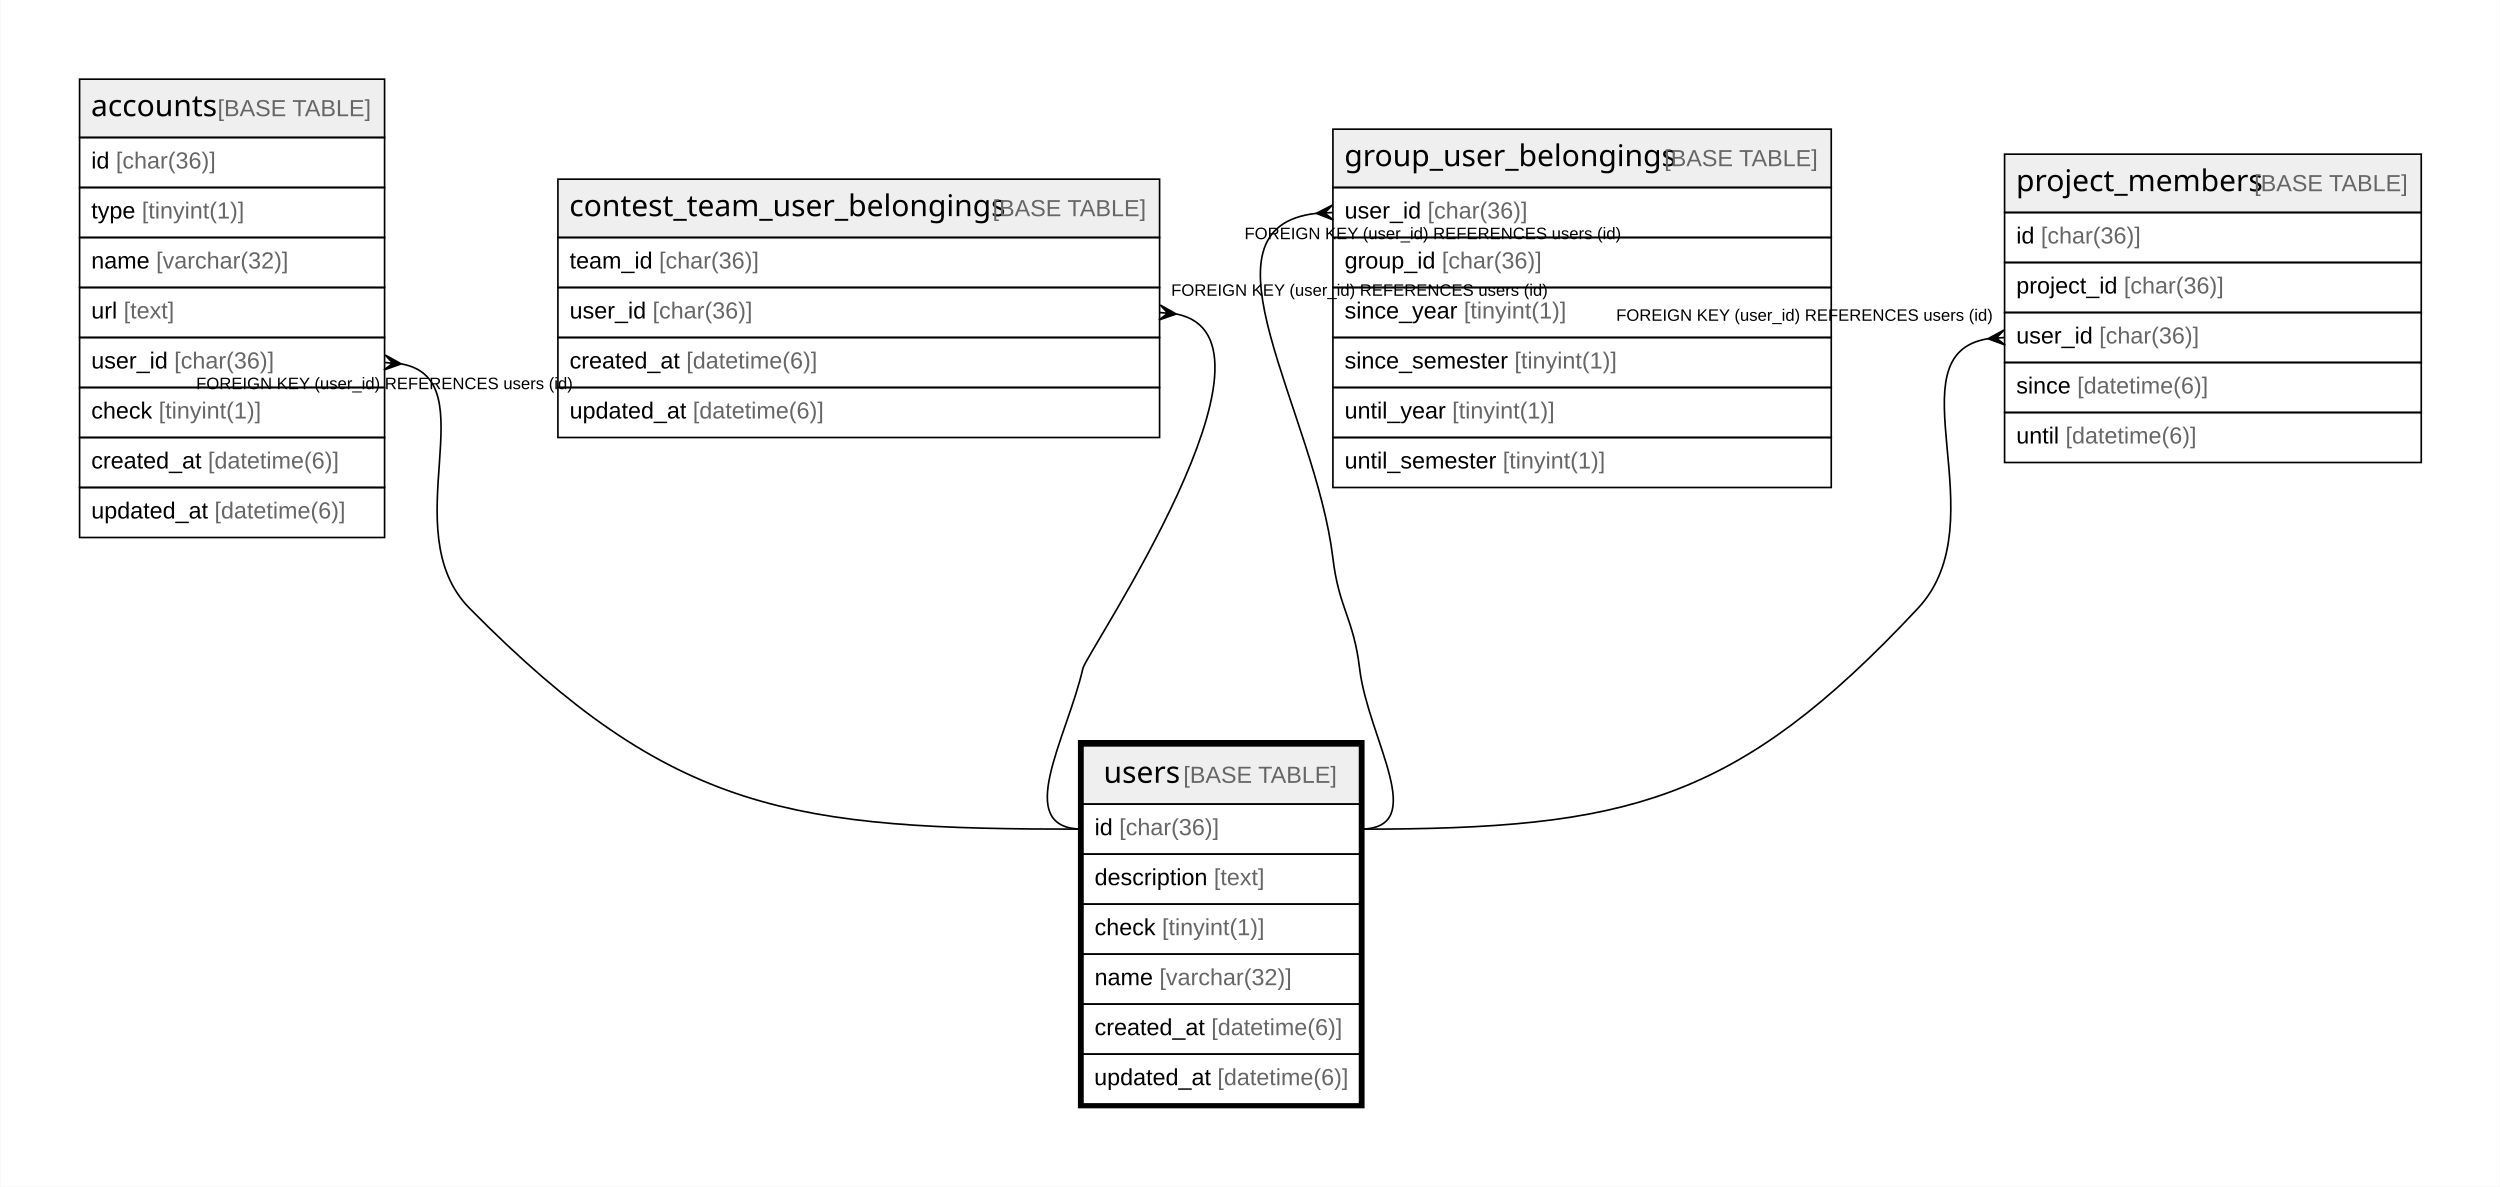
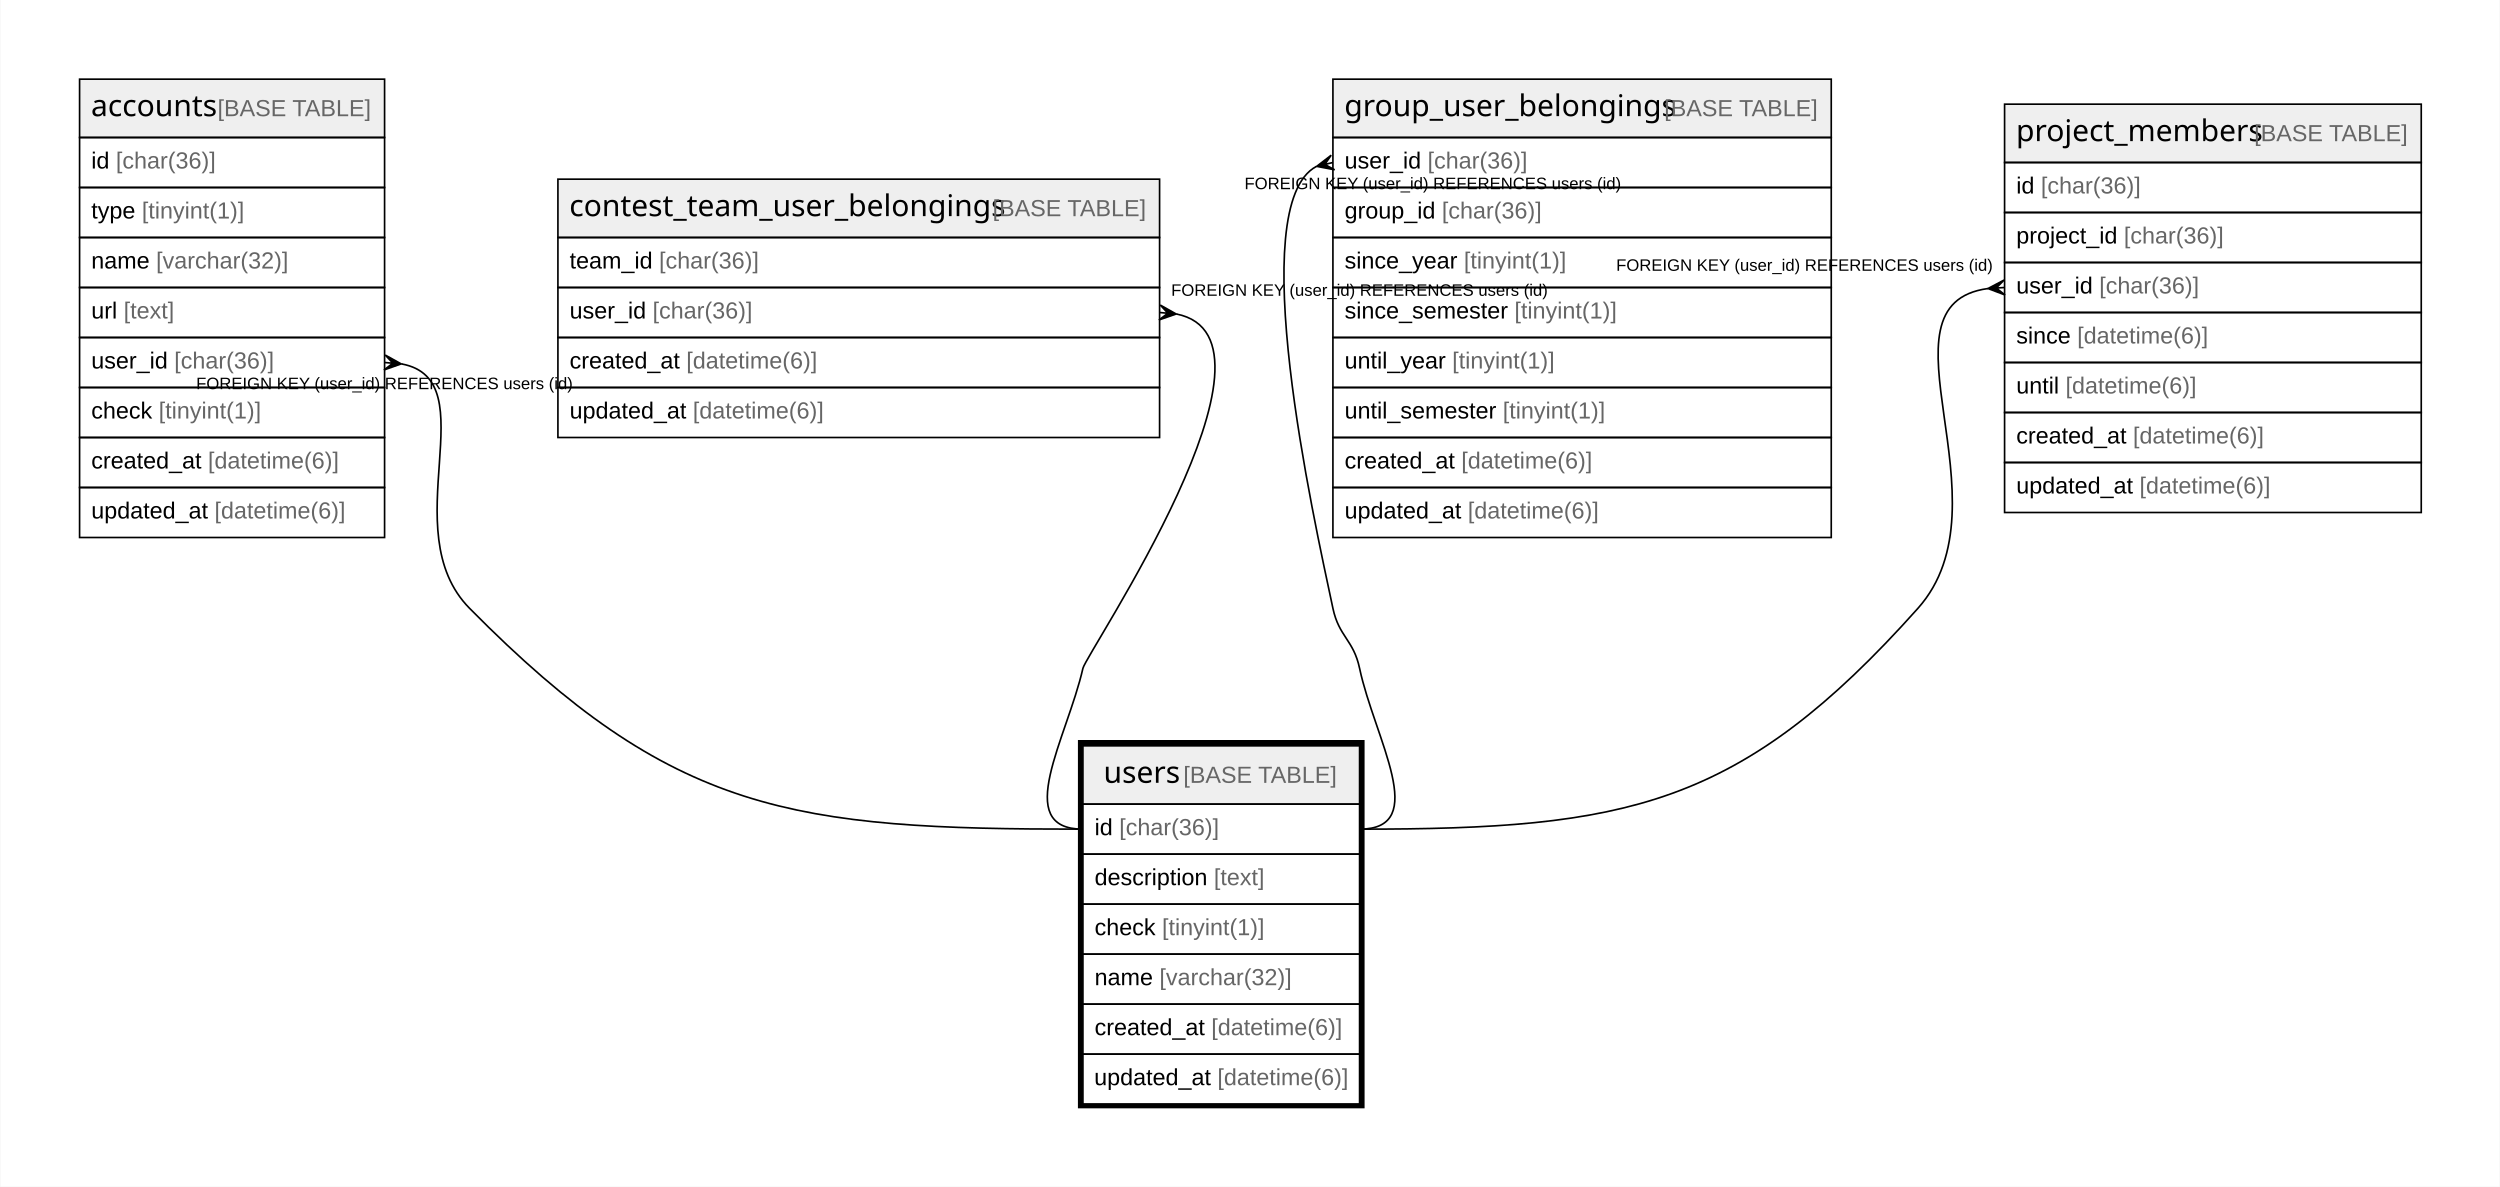
<svg xmlns="http://www.w3.org/2000/svg" width="1500pt" height="712pt" viewBox="0.00 0.00 1499.50 712.00">
  <g id="graph0" class="graph" transform="scale(1 1) rotate(0) translate(4 708)">
    <polygon fill="#ffffff" stroke="transparent" points="-4,4 -4,-708 1495.5,-708 1495.5,4 -4,4" />
    <g id="node1" class="node">
      <polygon fill="#efefef" stroke="transparent" points="645.5,-225.5 645.5,-260.5 811.5,-260.5 811.5,-225.5 645.5,-225.5" />
      <polygon fill="none" stroke="#000000" points="645.5,-225.5 645.5,-260.5 811.5,-260.5 811.5,-225.5 645.5,-225.5" />
      <text text-anchor="start" x="657.871" y="-238.3" font-family="Arial Bold" font-size="18.00" fill="#000000">users</text>
      <text text-anchor="start" x="701.875" y="-238.3" font-family="Arial" font-size="14.00" fill="#000000"> </text>
      <text text-anchor="start" x="705.766" y="-238.3" font-family="Arial" font-size="14.00" fill="#666666">[BASE TABLE]</text>
      <polygon fill="none" stroke="#000000" points="645.5,-195.5 645.5,-225.5 811.5,-225.5 811.5,-195.5 645.5,-195.5" />
      <text text-anchor="start" x="652.5" y="-206.9" font-family="Arial" font-size="14.00" fill="#000000">id </text>
      <text text-anchor="start" x="667.28" y="-206.9" font-family="Arial" font-size="14.00" fill="#666666">[char(36)]</text>
      <polygon fill="none" stroke="#000000" points="645.5,-165.5 645.5,-195.5 811.5,-195.5 811.5,-165.5 645.5,-165.5" />
      <text text-anchor="start" x="652.5" y="-176.9" font-family="Arial" font-size="14.00" fill="#000000">description </text>
      <text text-anchor="start" x="724.068" y="-176.9" font-family="Arial" font-size="14.00" fill="#666666">[text]</text>
      <polygon fill="none" stroke="#000000" points="645.5,-135.5 645.5,-165.5 811.5,-165.5 811.5,-135.5 645.5,-135.5" />
      <text text-anchor="start" x="652.5" y="-146.9" font-family="Arial" font-size="14.00" fill="#000000">check </text>
      <text text-anchor="start" x="692.956" y="-146.9" font-family="Arial" font-size="14.00" fill="#666666">[tinyint(1)]</text>
      <polygon fill="none" stroke="#000000" points="645.5,-105.5 645.5,-135.5 811.5,-135.5 811.5,-105.5 645.5,-105.5" />
      <text text-anchor="start" x="652.5" y="-116.9" font-family="Arial" font-size="14.00" fill="#000000">name </text>
      <text text-anchor="start" x="691.399" y="-116.9" font-family="Arial" font-size="14.00" fill="#666666">[varchar(32)]</text>
      <polygon fill="none" stroke="#000000" points="645.5,-75.5 645.5,-105.5 811.5,-105.5 811.5,-75.5 645.5,-75.5" />
      <text text-anchor="start" x="652.5" y="-86.9" font-family="Arial" font-size="14.00" fill="#000000">created_at </text>
      <text text-anchor="start" x="722.528" y="-86.9" font-family="Arial" font-size="14.00" fill="#666666">[datetime(6)]</text>
      <polygon fill="none" stroke="#000000" points="645.5,-45.5 645.5,-75.5 811.5,-75.5 811.5,-45.5 645.5,-45.5" />
      <text text-anchor="start" x="652.252" y="-56.9" font-family="Arial" font-size="14.00" fill="#000000">updated_at </text>
      <text text-anchor="start" x="726.184" y="-56.9" font-family="Arial" font-size="14.00" fill="#666666">[datetime(6)]</text>
      <polygon fill="none" stroke="#000000" stroke-width="3" points="644,-44.5 644,-262.5 813,-262.5 813,-44.5 644,-44.5" />
    </g>
    <g id="node2" class="node">
      <polygon fill="#efefef" stroke="transparent" points="43.5,-625.5 43.5,-660.5 226.5,-660.5 226.5,-625.5 43.5,-625.5" />
      <polygon fill="none" stroke="#000000" points="43.5,-625.5 43.5,-660.5 226.5,-660.5 226.5,-625.5 43.5,-625.5" />
      <text text-anchor="start" x="50.36" y="-638.3" font-family="Arial Bold" font-size="18.00" fill="#000000">accounts</text>
      <text text-anchor="start" x="122.387" y="-638.3" font-family="Arial" font-size="14.00" fill="#000000"> </text>
      <text text-anchor="start" x="126.277" y="-638.3" font-family="Arial" font-size="14.00" fill="#666666">[BASE TABLE]</text>
      <polygon fill="none" stroke="#000000" points="43.5,-595.5 43.5,-625.5 226.5,-625.5 226.5,-595.5 43.5,-595.5" />
      <text text-anchor="start" x="50.5" y="-606.9" font-family="Arial" font-size="14.00" fill="#000000">id </text>
      <text text-anchor="start" x="65.28" y="-606.9" font-family="Arial" font-size="14.00" fill="#666666">[char(36)]</text>
      <polygon fill="none" stroke="#000000" points="43.5,-565.5 43.5,-595.5 226.5,-595.5 226.5,-565.5 43.5,-565.5" />
      <text text-anchor="start" x="50.5" y="-576.9" font-family="Arial" font-size="14.00" fill="#000000">type </text>
      <text text-anchor="start" x="80.846" y="-576.9" font-family="Arial" font-size="14.00" fill="#666666">[tinyint(1)]</text>
      <polygon fill="none" stroke="#000000" points="43.5,-535.5 43.5,-565.5 226.5,-565.5 226.5,-535.5 43.5,-535.5" />
      <text text-anchor="start" x="50.5" y="-546.9" font-family="Arial" font-size="14.00" fill="#000000">name </text>
      <text text-anchor="start" x="89.399" y="-546.9" font-family="Arial" font-size="14.00" fill="#666666">[varchar(32)]</text>
      <polygon fill="none" stroke="#000000" points="43.5,-505.5 43.5,-535.5 226.5,-535.5 226.5,-505.5 43.5,-505.5" />
      <text text-anchor="start" x="50.5" y="-516.9" font-family="Arial" font-size="14.00" fill="#000000">url </text>
      <text text-anchor="start" x="69.94" y="-516.9" font-family="Arial" font-size="14.00" fill="#666666">[text]</text>
      <polygon fill="none" stroke="#000000" points="43.5,-475.5 43.5,-505.5 226.5,-505.5 226.5,-475.5 43.5,-475.5" />
      <text text-anchor="start" x="50.5" y="-486.9" font-family="Arial" font-size="14.00" fill="#000000">user_id </text>
      <text text-anchor="start" x="100.288" y="-486.9" font-family="Arial" font-size="14.00" fill="#666666">[char(36)]</text>
      <polygon fill="none" stroke="#000000" points="43.5,-445.5 43.5,-475.5 226.5,-475.5 226.5,-445.5 43.5,-445.5" />
      <text text-anchor="start" x="50.5" y="-456.9" font-family="Arial" font-size="14.00" fill="#000000">check </text>
      <text text-anchor="start" x="90.956" y="-456.9" font-family="Arial" font-size="14.00" fill="#666666">[tinyint(1)]</text>
      <polygon fill="none" stroke="#000000" points="43.5,-415.5 43.5,-445.5 226.5,-445.5 226.5,-415.5 43.5,-415.5" />
      <text text-anchor="start" x="50.5" y="-426.9" font-family="Arial" font-size="14.00" fill="#000000">created_at </text>
      <text text-anchor="start" x="120.528" y="-426.9" font-family="Arial" font-size="14.00" fill="#666666">[datetime(6)]</text>
      <polygon fill="none" stroke="#000000" points="43.5,-385.5 43.5,-415.5 226.5,-415.5 226.5,-385.5 43.5,-385.5" />
      <text text-anchor="start" x="50.5" y="-396.9" font-family="Arial" font-size="14.00" fill="#000000">updated_at </text>
      <text text-anchor="start" x="124.433" y="-396.9" font-family="Arial" font-size="14.00" fill="#666666">[datetime(6)]</text>
    </g>
    <g id="edge1" class="edge">
      <path fill="none" stroke="#000000" d="M236.697,-489.644C288.871,-479.912 231.43,-389.659 277.5,-343 399.636,-219.302 471.666,-210.5 645.5,-210.5" />
      <polygon fill="#000000" stroke="#000000" points="236.465,-489.663 226.123,-486.016 231.482,-490.081 226.5,-490.5 226.5,-490.5 226.5,-490.5 231.482,-490.081 226.877,-494.984 236.465,-489.663 236.465,-489.663" />
      <text text-anchor="start" x="113.445" y="-474.5" font-family="Arial" font-size="10.00" fill="#000000">FOREIGN KEY (user_id) REFERENCES users (id)</text>
    </g>
    <g id="node3" class="node">
      <polygon fill="#efefef" stroke="transparent" points="330.5,-565.5 330.5,-600.5 691.5,-600.5 691.5,-565.5 330.5,-565.5" />
      <polygon fill="none" stroke="#000000" points="330.5,-565.5 330.5,-600.5 691.5,-600.5 691.5,-565.5 330.5,-565.5" />
      <text text-anchor="start" x="337.331" y="-578.3" font-family="Arial Bold" font-size="18.00" fill="#000000">contest_team_user_belongings</text>
      <text text-anchor="start" x="587.415" y="-578.3" font-family="Arial" font-size="14.00" fill="#000000"> </text>
      <text text-anchor="start" x="591.306" y="-578.3" font-family="Arial" font-size="14.00" fill="#666666">[BASE TABLE]</text>
      <polygon fill="none" stroke="#000000" points="330.5,-535.5 330.5,-565.5 691.5,-565.5 691.5,-535.5 330.5,-535.5" />
      <text text-anchor="start" x="337.5" y="-546.9" font-family="Arial" font-size="14.00" fill="#000000">team_id </text>
      <text text-anchor="start" x="391.179" y="-546.9" font-family="Arial" font-size="14.00" fill="#666666">[char(36)]</text>
      <polygon fill="none" stroke="#000000" points="330.5,-505.5 330.5,-535.5 691.5,-535.5 691.5,-505.5 330.5,-505.5" />
      <text text-anchor="start" x="337.5" y="-516.9" font-family="Arial" font-size="14.00" fill="#000000">user_id </text>
      <text text-anchor="start" x="387.288" y="-516.9" font-family="Arial" font-size="14.00" fill="#666666">[char(36)]</text>
      <polygon fill="none" stroke="#000000" points="330.5,-475.5 330.5,-505.5 691.5,-505.5 691.5,-475.5 330.5,-475.5" />
      <text text-anchor="start" x="337.5" y="-486.9" font-family="Arial" font-size="14.00" fill="#000000">created_at </text>
      <text text-anchor="start" x="407.528" y="-486.9" font-family="Arial" font-size="14.00" fill="#666666">[datetime(6)]</text>
      <polygon fill="none" stroke="#000000" points="330.5,-445.5 330.5,-475.5 691.5,-475.5 691.5,-445.5 330.5,-445.5" />
      <text text-anchor="start" x="337.5" y="-456.9" font-family="Arial" font-size="14.00" fill="#000000">updated_at </text>
      <text text-anchor="start" x="411.433" y="-456.9" font-family="Arial" font-size="14.00" fill="#666666">[datetime(6)]</text>
    </g>
    <g id="edge2" class="edge">
      <path fill="none" stroke="#000000" d="M701.589,-519.591C775.903,-504.875 647.619,-316.325 645.5,-307 635.997,-265.177 602.611,-210.5 645.5,-210.5" />
      <polygon fill="#000000" stroke="#000000" points="701.46,-519.602 691.096,-516.018 696.48,-520.051 691.5,-520.5 691.5,-520.5 691.5,-520.5 696.48,-520.051 691.904,-524.982 701.46,-519.602 701.46,-519.602" />
      <text text-anchor="start" x="698.445" y="-530.5" font-family="Arial" font-size="10.00" fill="#000000">FOREIGN KEY (user_id) REFERENCES users (id)</text>
    </g>
    <g id="node4" class="node">
-       <polygon fill="#efefef" stroke="transparent" points="795.5,-595.5 795.5,-630.5 1094.5,-630.5 1094.5,-595.5 795.5,-595.5" />
-       <polygon fill="none" stroke="#000000" points="795.5,-595.5 795.5,-630.5 1094.5,-630.5 1094.5,-595.5 795.5,-595.5" />
-       <text text-anchor="start" x="802.34" y="-608.3" font-family="Arial Bold" font-size="18.00" fill="#000000">group_user_belongings</text>
-       <text text-anchor="start" x="990.406" y="-608.3" font-family="Arial" font-size="14.00" fill="#000000"> </text>
-       <text text-anchor="start" x="994.297" y="-608.3" font-family="Arial" font-size="14.00" fill="#666666">[BASE TABLE]</text>
+       <polygon fill="#efefef" stroke="transparent" points="795.5,-625.5 795.5,-660.5 1094.5,-660.5 1094.5,-625.5 795.5,-625.5" />
+       <polygon fill="none" stroke="#000000" points="795.5,-625.5 795.5,-660.5 1094.5,-660.5 1094.5,-625.5 795.5,-625.5" />
+       <text text-anchor="start" x="802.34" y="-638.3" font-family="Arial Bold" font-size="18.00" fill="#000000">group_user_belongings</text>
+       <text text-anchor="start" x="990.406" y="-638.3" font-family="Arial" font-size="14.00" fill="#000000"> </text>
+       <text text-anchor="start" x="994.297" y="-638.3" font-family="Arial" font-size="14.00" fill="#666666">[BASE TABLE]</text>
+       <polygon fill="none" stroke="#000000" points="795.5,-595.5 795.5,-625.5 1094.5,-625.5 1094.5,-595.5 795.5,-595.5" />
+       <text text-anchor="start" x="802.5" y="-606.9" font-family="Arial" font-size="14.00" fill="#000000">user_id </text>
+       <text text-anchor="start" x="852.288" y="-606.9" font-family="Arial" font-size="14.00" fill="#666666">[char(36)]</text>
      <polygon fill="none" stroke="#000000" points="795.5,-565.5 795.5,-595.5 1094.5,-595.5 1094.5,-565.5 795.5,-565.5" />
-       <text text-anchor="start" x="802.5" y="-576.9" font-family="Arial" font-size="14.00" fill="#000000">user_id </text>
-       <text text-anchor="start" x="852.288" y="-576.9" font-family="Arial" font-size="14.00" fill="#666666">[char(36)]</text>
+       <text text-anchor="start" x="802.5" y="-576.9" font-family="Arial" font-size="14.00" fill="#000000">group_id </text>
+       <text text-anchor="start" x="860.853" y="-576.9" font-family="Arial" font-size="14.00" fill="#666666">[char(36)]</text>
      <polygon fill="none" stroke="#000000" points="795.5,-535.5 795.5,-565.5 1094.5,-565.5 1094.5,-535.5 795.5,-535.5" />
-       <text text-anchor="start" x="802.5" y="-546.9" font-family="Arial" font-size="14.00" fill="#000000">group_id </text>
-       <text text-anchor="start" x="860.853" y="-546.9" font-family="Arial" font-size="14.00" fill="#666666">[char(36)]</text>
+       <text text-anchor="start" x="802.5" y="-546.9" font-family="Arial" font-size="14.00" fill="#000000">since_year </text>
+       <text text-anchor="start" x="874.071" y="-546.9" font-family="Arial" font-size="14.00" fill="#666666">[tinyint(1)]</text>
      <polygon fill="none" stroke="#000000" points="795.5,-505.5 795.5,-535.5 1094.5,-535.5 1094.5,-505.5 795.5,-505.5" />
-       <text text-anchor="start" x="802.5" y="-516.9" font-family="Arial" font-size="14.00" fill="#000000">since_year </text>
-       <text text-anchor="start" x="874.071" y="-516.9" font-family="Arial" font-size="14.00" fill="#666666">[tinyint(1)]</text>
+       <text text-anchor="start" x="802.5" y="-516.9" font-family="Arial" font-size="14.00" fill="#000000">since_semester </text>
+       <text text-anchor="start" x="904.405" y="-516.9" font-family="Arial" font-size="14.00" fill="#666666">[tinyint(1)]</text>
      <polygon fill="none" stroke="#000000" points="795.5,-475.5 795.5,-505.5 1094.5,-505.5 1094.5,-475.5 795.5,-475.5" />
-       <text text-anchor="start" x="802.5" y="-486.9" font-family="Arial" font-size="14.00" fill="#000000">since_semester </text>
-       <text text-anchor="start" x="904.405" y="-486.9" font-family="Arial" font-size="14.00" fill="#666666">[tinyint(1)]</text>
+       <text text-anchor="start" x="802.5" y="-486.9" font-family="Arial" font-size="14.00" fill="#000000">until_year </text>
+       <text text-anchor="start" x="867.068" y="-486.9" font-family="Arial" font-size="14.00" fill="#666666">[tinyint(1)]</text>
      <polygon fill="none" stroke="#000000" points="795.5,-445.5 795.5,-475.5 1094.5,-475.5 1094.5,-445.5 795.5,-445.5" />
-       <text text-anchor="start" x="802.5" y="-456.9" font-family="Arial" font-size="14.00" fill="#000000">until_year </text>
-       <text text-anchor="start" x="867.068" y="-456.9" font-family="Arial" font-size="14.00" fill="#666666">[tinyint(1)]</text>
+       <text text-anchor="start" x="802.5" y="-456.9" font-family="Arial" font-size="14.00" fill="#000000">until_semester </text>
+       <text text-anchor="start" x="897.402" y="-456.9" font-family="Arial" font-size="14.00" fill="#666666">[tinyint(1)]</text>
      <polygon fill="none" stroke="#000000" points="795.5,-415.5 795.5,-445.5 1094.5,-445.5 1094.5,-415.5 795.5,-415.5" />
-       <text text-anchor="start" x="802.5" y="-426.9" font-family="Arial" font-size="14.00" fill="#000000">until_semester </text>
-       <text text-anchor="start" x="897.402" y="-426.9" font-family="Arial" font-size="14.00" fill="#666666">[tinyint(1)]</text>
+       <text text-anchor="start" x="802.5" y="-426.9" font-family="Arial" font-size="14.00" fill="#000000">created_at </text>
+       <text text-anchor="start" x="872.528" y="-426.9" font-family="Arial" font-size="14.00" fill="#666666">[datetime(6)]</text>
+       <polygon fill="none" stroke="#000000" points="795.5,-385.5 795.5,-415.5 1094.5,-415.5 1094.5,-385.5 795.5,-385.5" />
+       <text text-anchor="start" x="802.5" y="-396.9" font-family="Arial" font-size="14.00" fill="#000000">updated_at </text>
+       <text text-anchor="start" x="876.433" y="-396.9" font-family="Arial" font-size="14.00" fill="#666666">[datetime(6)]</text>
    </g>
    <g id="edge3" class="edge">
-       <path fill="none" stroke="#000000" d="M785.472,-579.978C709.52,-571.48 784.986,-460.994 795.5,-373 799.081,-343.03 807.919,-336.97 811.5,-307 816.588,-264.414 854.389,-210.5 811.5,-210.5" />
-       <polygon fill="#000000" stroke="#000000" points="785.514,-579.98 795.266,-584.994 790.507,-580.24 795.5,-580.5 795.5,-580.5 795.5,-580.5 790.507,-580.24 795.734,-576.006 785.514,-579.98 785.514,-579.98" />
-       <text text-anchor="start" x="742.445" y="-564.5" font-family="Arial" font-size="10.00" fill="#000000">FOREIGN KEY (user_id) REFERENCES users (id)</text>
+       <path fill="none" stroke="#000000" d="M785.568,-608.135C741.808,-584.922 783.931,-397.515 795.5,-343 799.135,-325.872 807.865,-324.128 811.5,-307 820.403,-265.045 854.389,-210.5 811.5,-210.5" />
+       <polygon fill="#000000" stroke="#000000" points="785.772,-608.183 794.457,-614.878 790.636,-609.342 795.5,-610.5 795.5,-610.5 795.5,-610.5 790.636,-609.342 796.543,-606.122 785.772,-608.183 785.772,-608.183" />
+       <text text-anchor="start" x="742.445" y="-594.5" font-family="Arial" font-size="10.00" fill="#000000">FOREIGN KEY (user_id) REFERENCES users (id)</text>
    </g>
    <g id="node5" class="node">
-       <polygon fill="#efefef" stroke="transparent" points="1198.5,-580.5 1198.5,-615.5 1448.5,-615.5 1448.5,-580.5 1198.5,-580.5" />
-       <polygon fill="none" stroke="#000000" points="1198.5,-580.5 1198.5,-615.5 1448.5,-615.5 1448.5,-580.5 1198.5,-580.5" />
-       <text text-anchor="start" x="1205.369" y="-593.3" font-family="Arial Bold" font-size="18.00" fill="#000000">project_members</text>
-       <text text-anchor="start" x="1344.377" y="-593.3" font-family="Arial" font-size="14.00" fill="#000000"> </text>
-       <text text-anchor="start" x="1348.268" y="-593.3" font-family="Arial" font-size="14.00" fill="#666666">[BASE TABLE]</text>
+       <polygon fill="#efefef" stroke="transparent" points="1198.5,-610.5 1198.5,-645.5 1448.5,-645.5 1448.5,-610.5 1198.5,-610.5" />
+       <polygon fill="none" stroke="#000000" points="1198.5,-610.5 1198.5,-645.5 1448.5,-645.5 1448.5,-610.5 1198.5,-610.5" />
+       <text text-anchor="start" x="1205.369" y="-623.3" font-family="Arial Bold" font-size="18.00" fill="#000000">project_members</text>
+       <text text-anchor="start" x="1344.377" y="-623.3" font-family="Arial" font-size="14.00" fill="#000000"> </text>
+       <text text-anchor="start" x="1348.268" y="-623.3" font-family="Arial" font-size="14.00" fill="#666666">[BASE TABLE]</text>
+       <polygon fill="none" stroke="#000000" points="1198.5,-580.5 1198.5,-610.5 1448.5,-610.5 1448.5,-580.5 1198.5,-580.5" />
+       <text text-anchor="start" x="1205.5" y="-591.9" font-family="Arial" font-size="14.00" fill="#000000">id </text>
+       <text text-anchor="start" x="1220.28" y="-591.9" font-family="Arial" font-size="14.00" fill="#666666">[char(36)]</text>
      <polygon fill="none" stroke="#000000" points="1198.5,-550.5 1198.5,-580.5 1448.5,-580.5 1448.5,-550.5 1198.5,-550.5" />
-       <text text-anchor="start" x="1205.5" y="-561.9" font-family="Arial" font-size="14.00" fill="#000000">id </text>
-       <text text-anchor="start" x="1220.28" y="-561.9" font-family="Arial" font-size="14.00" fill="#666666">[char(36)]</text>
+       <text text-anchor="start" x="1205.5" y="-561.9" font-family="Arial" font-size="14.00" fill="#000000">project_id </text>
+       <text text-anchor="start" x="1270.068" y="-561.9" font-family="Arial" font-size="14.00" fill="#666666">[char(36)]</text>
      <polygon fill="none" stroke="#000000" points="1198.5,-520.5 1198.5,-550.5 1448.5,-550.5 1448.5,-520.5 1198.5,-520.5" />
-       <text text-anchor="start" x="1205.5" y="-531.9" font-family="Arial" font-size="14.00" fill="#000000">project_id </text>
-       <text text-anchor="start" x="1270.068" y="-531.9" font-family="Arial" font-size="14.00" fill="#666666">[char(36)]</text>
+       <text text-anchor="start" x="1205.5" y="-531.9" font-family="Arial" font-size="14.00" fill="#000000">user_id </text>
+       <text text-anchor="start" x="1255.288" y="-531.9" font-family="Arial" font-size="14.00" fill="#666666">[char(36)]</text>
      <polygon fill="none" stroke="#000000" points="1198.5,-490.5 1198.5,-520.5 1448.5,-520.5 1448.5,-490.5 1198.5,-490.5" />
-       <text text-anchor="start" x="1205.5" y="-501.9" font-family="Arial" font-size="14.00" fill="#000000">user_id </text>
-       <text text-anchor="start" x="1255.288" y="-501.9" font-family="Arial" font-size="14.00" fill="#666666">[char(36)]</text>
+       <text text-anchor="start" x="1205.5" y="-501.9" font-family="Arial" font-size="14.00" fill="#000000">since </text>
+       <text text-anchor="start" x="1242.062" y="-501.9" font-family="Arial" font-size="14.00" fill="#666666">[datetime(6)]</text>
      <polygon fill="none" stroke="#000000" points="1198.5,-460.5 1198.5,-490.5 1448.5,-490.5 1448.5,-460.5 1198.5,-460.5" />
-       <text text-anchor="start" x="1205.5" y="-471.9" font-family="Arial" font-size="14.00" fill="#000000">since </text>
-       <text text-anchor="start" x="1242.062" y="-471.9" font-family="Arial" font-size="14.00" fill="#666666">[datetime(6)]</text>
+       <text text-anchor="start" x="1205.5" y="-471.9" font-family="Arial" font-size="14.00" fill="#000000">until </text>
+       <text text-anchor="start" x="1235.06" y="-471.9" font-family="Arial" font-size="14.00" fill="#666666">[datetime(6)]</text>
      <polygon fill="none" stroke="#000000" points="1198.5,-430.5 1198.5,-460.5 1448.5,-460.5 1448.5,-430.5 1198.5,-430.5" />
-       <text text-anchor="start" x="1205.5" y="-441.9" font-family="Arial" font-size="14.00" fill="#000000">until </text>
-       <text text-anchor="start" x="1235.06" y="-441.9" font-family="Arial" font-size="14.00" fill="#666666">[datetime(6)]</text>
+       <text text-anchor="start" x="1205.5" y="-441.9" font-family="Arial" font-size="14.00" fill="#000000">created_at </text>
+       <text text-anchor="start" x="1275.528" y="-441.9" font-family="Arial" font-size="14.00" fill="#666666">[datetime(6)]</text>
+       <polygon fill="none" stroke="#000000" points="1198.5,-400.5 1198.5,-430.5 1448.5,-430.5 1448.5,-400.5 1198.5,-400.5" />
+       <text text-anchor="start" x="1205.5" y="-411.9" font-family="Arial" font-size="14.00" fill="#000000">updated_at </text>
+       <text text-anchor="start" x="1279.433" y="-411.9" font-family="Arial" font-size="14.00" fill="#666666">[datetime(6)]</text>
    </g>
    <g id="edge4" class="edge">
-       <path fill="none" stroke="#000000" d="M1188.443,-504.752C1129.752,-495.163 1195.766,-395.68 1146.5,-343 1037.136,-226.059 971.612,-210.5 811.5,-210.5" />
-       <polygon fill="#000000" stroke="#000000" points="1188.527,-504.759 1198.166,-509.988 1193.514,-505.129 1198.5,-505.5 1198.5,-505.5 1198.5,-505.5 1193.514,-505.129 1198.834,-501.012 1188.527,-504.759 1188.527,-504.759" />
-       <text text-anchor="start" x="965.445" y="-515.5" font-family="Arial" font-size="10.00" fill="#000000">FOREIGN KEY (user_id) REFERENCES users (id)</text>
+       <path fill="none" stroke="#000000" d="M1188.502,-534.875C1117.464,-525.233 1203.112,-406.387 1146.5,-343 1039.846,-223.581 971.612,-210.5 811.5,-210.5" />
+       <polygon fill="#000000" stroke="#000000" points="1188.52,-534.876 1198.219,-539.991 1193.51,-535.188 1198.5,-535.5 1198.5,-535.5 1198.5,-535.5 1193.51,-535.188 1198.781,-531.009 1188.52,-534.876 1188.52,-534.876" />
+       <text text-anchor="start" x="965.445" y="-545.5" font-family="Arial" font-size="10.00" fill="#000000">FOREIGN KEY (user_id) REFERENCES users (id)</text>
    </g>
  </g>
</svg>
